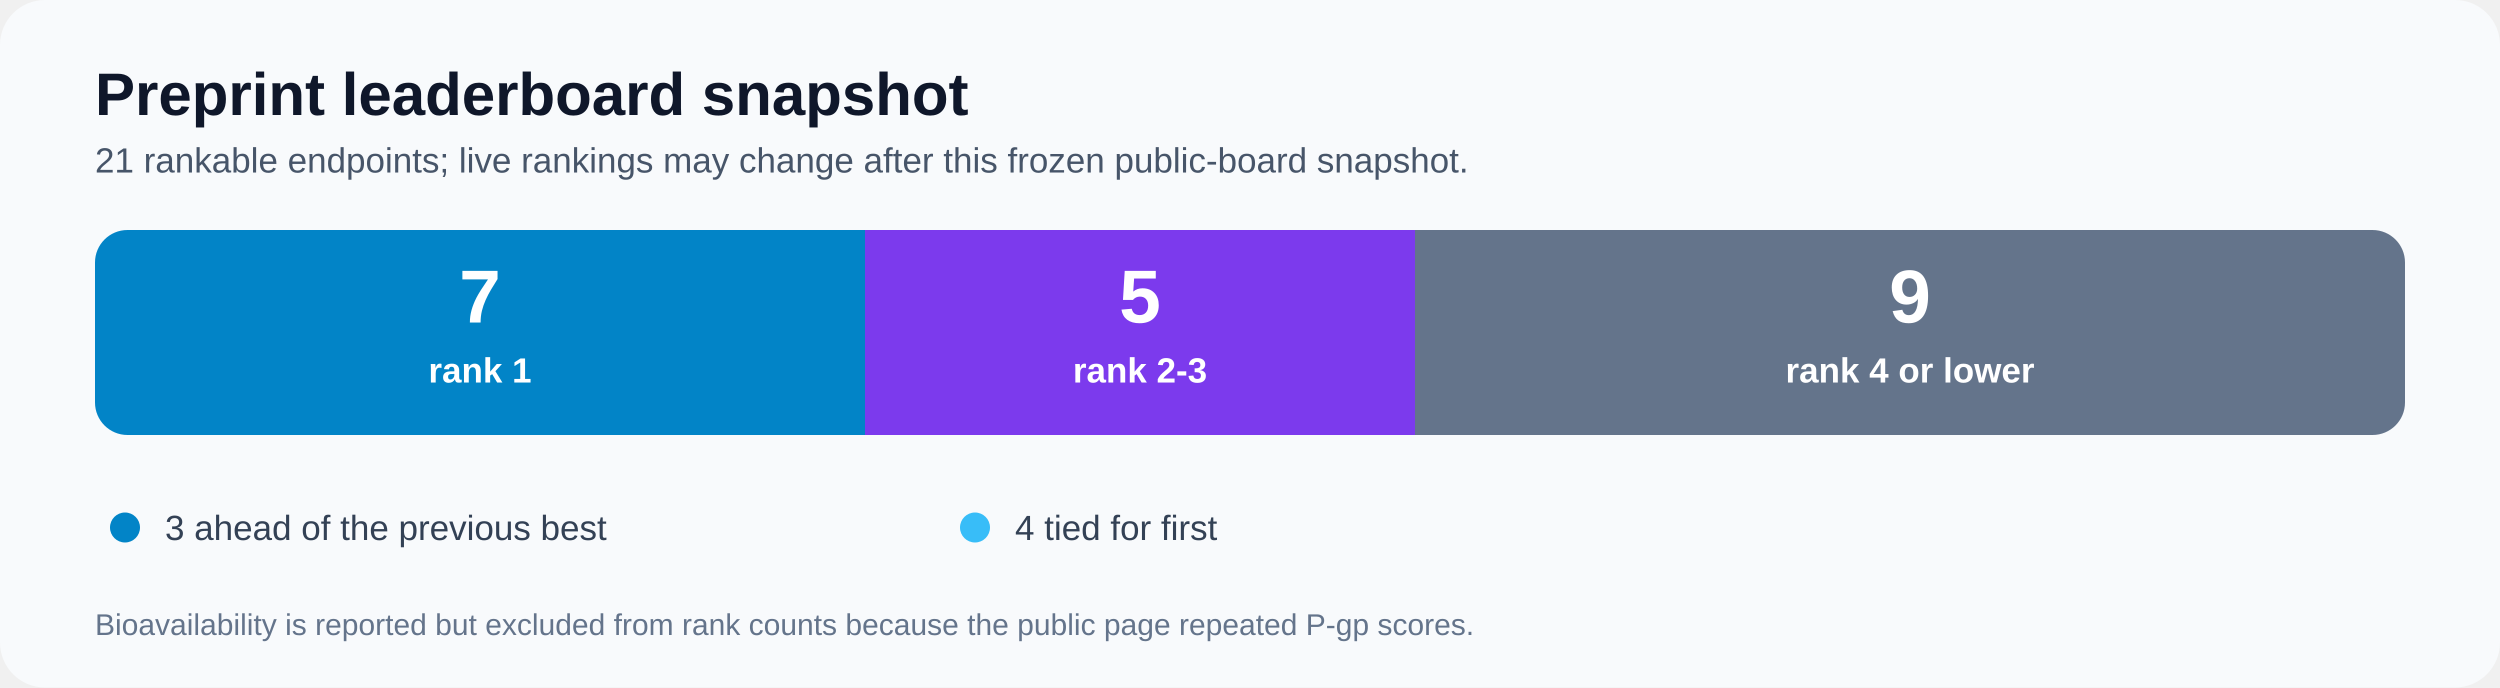
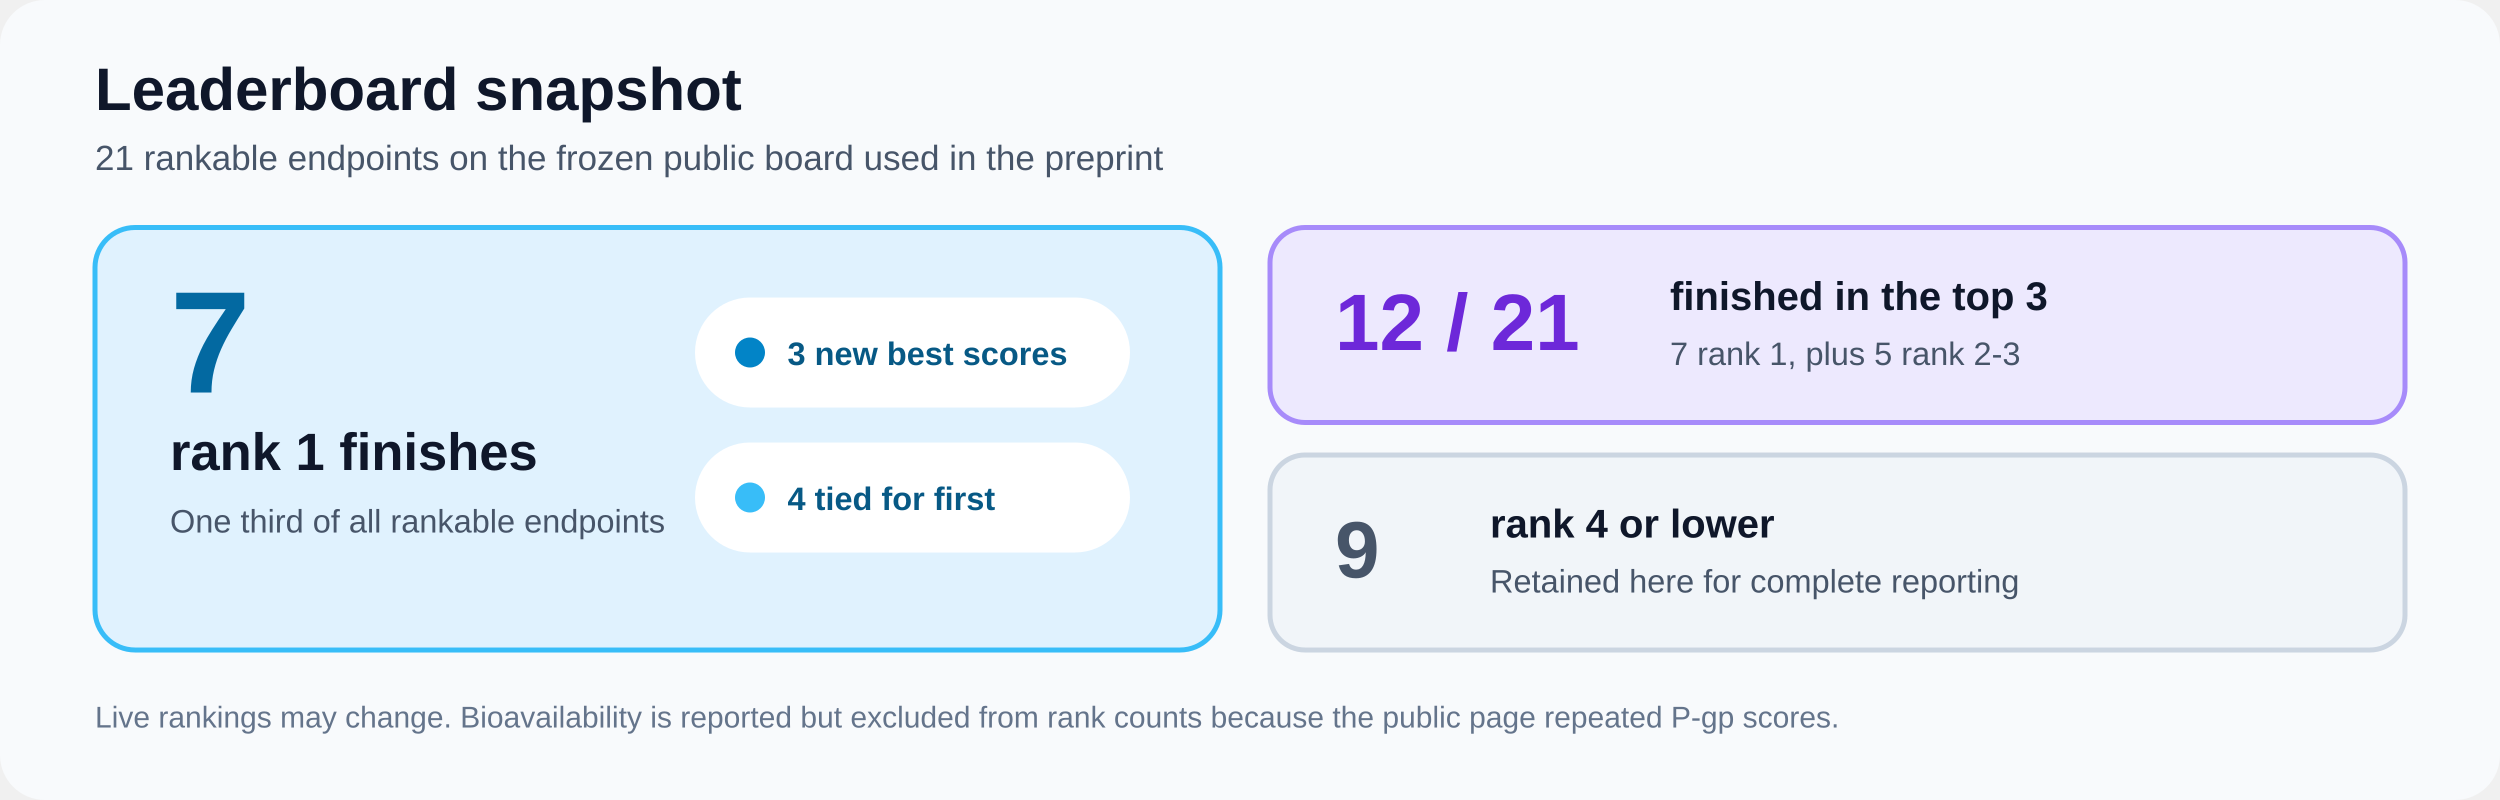
- <svg xmlns="http://www.w3.org/2000/svg" width="1000" height="275" viewBox="0 0 1000 275" role="img" aria-labelledby="title desc">
+ <svg xmlns="http://www.w3.org/2000/svg" width="1000" height="320" viewBox="0 0 1000 320" role="img" aria-labelledby="title desc">
  <defs>
    <style>
      .title { font: 700 24px Arial, sans-serif; fill: #0f172a; }
      .subtitle { font: 400 14px Arial, sans-serif; fill: #475569; }
-       .number { font: 700 30px Arial, sans-serif; fill: #ffffff; }
-       .segment { font: 700 14px Arial, sans-serif; fill: #ffffff; }
-       .detail { font: 400 14px Arial, sans-serif; fill: #334155; }
+       .heroNumber { font: 700 58px Arial, sans-serif; fill: #0369a1; }
+       .heroLabel { font: 700 21px Arial, sans-serif; fill: #0f172a; }
+       .cardNumber { font: 700 32px Arial, sans-serif; fill: #6d28d9; }
+       .mutedNumber { font: 700 32px Arial, sans-serif; fill: #475569; }
+       .cardLabel { font: 700 16px Arial, sans-serif; fill: #0f172a; }
+       .detail { font: 400 13px Arial, sans-serif; fill: #475569; }
+       .pill { font: 700 13px Arial, sans-serif; fill: #075985; }
      .note { font: 400 12px Arial, sans-serif; fill: #64748b; }
    </style>
-     <clipPath id="barClip">
-       <rect x="38" y="92" width="924" height="82" rx="13" />
-     </clipPath>
  </defs>
-   <rect width="1000" height="275" rx="18" fill="#f8fafc" />
-   <text x="38" y="46" class="title">Preprint leaderboard snapshot</text>
-   <text x="38" y="69" class="subtitle">21 rankable endpoints; live rankings may change after this frozen public-board snapshot.</text>
-   <g clip-path="url(#barClip)">
-     <rect x="38" y="92" width="308" height="82" fill="#0284c7" />
-     <rect x="346" y="92" width="220" height="82" fill="#7c3aed" />
-     <rect x="566" y="92" width="396" height="82" fill="#64748b" />
-   </g>
-   <text x="192" y="129" text-anchor="middle" class="number">7</text>
-   <text x="192" y="153" text-anchor="middle" class="segment">rank 1</text>
-   <text x="456" y="129" text-anchor="middle" class="number">5</text>
-   <text x="456" y="153" text-anchor="middle" class="segment">rank 2-3</text>
-   <text x="764" y="129" text-anchor="middle" class="number">9</text>
-   <text x="764" y="153" text-anchor="middle" class="segment">rank 4 or lower</text>
-   <circle cx="50" cy="211" r="6" fill="#0284c7" />
-   <text x="66" y="216" class="detail">3 ahead of the previous best</text>
-   <circle cx="390" cy="211" r="6" fill="#38bdf8" />
-   <text x="406" y="216" class="detail">4 tied for first</text>
-   <text x="38" y="254" class="note">Bioavailability is reported but excluded from rank counts because the public page repeated P-gp scores.</text>
+   <rect width="1000" height="320" rx="18" fill="#f8fafc" />
+   <text x="38" y="44" class="title">Leaderboard snapshot</text>
+   <text x="38" y="68" class="subtitle">21 rankable endpoints on the frozen public board used in the preprint</text>
+   <rect x="38" y="91" width="450" height="169" rx="16" fill="#e0f2fe" stroke="#38bdf8" stroke-width="2" />
+   <text x="68" y="157" class="heroNumber">7</text>
+   <text x="68" y="188" class="heroLabel">rank 1 finishes</text>
+   <text x="68" y="213" class="detail">One third of all rankable endpoints</text>
+   <rect x="278" y="119" width="174" height="44" rx="22" fill="#ffffff" />
+   <circle cx="300" cy="141" r="6" fill="#0284c7" />
+   <text x="315" y="146" class="pill">3 new best scores</text>
+   <rect x="278" y="177" width="174" height="44" rx="22" fill="#ffffff" />
+   <circle cx="300" cy="199" r="6" fill="#38bdf8" />
+   <text x="315" y="204" class="pill">4 tied for first</text>
+   <rect x="508" y="91" width="454" height="78" rx="14" fill="#ede9fe" stroke="#a78bfa" stroke-width="2" />
+   <text x="534" y="140" class="cardNumber">12 / 21</text>
+   <text x="668" y="124" class="cardLabel">finished in the top 3</text>
+   <text x="668" y="146" class="detail">7 rank 1, plus 5 rank 2-3</text>
+   <rect x="508" y="182" width="454" height="78" rx="14" fill="#f1f5f9" stroke="#cbd5e1" stroke-width="2" />
+   <text x="534" y="231" class="mutedNumber">9</text>
+   <text x="596" y="215" class="cardLabel">rank 4 or lower</text>
+   <text x="596" y="237" class="detail">Retained here for complete reporting</text>
+   <text x="38" y="291" class="note">Live rankings may change. Bioavailability is reported but excluded from rank counts because the public page repeated P-gp scores.</text>
</svg>
